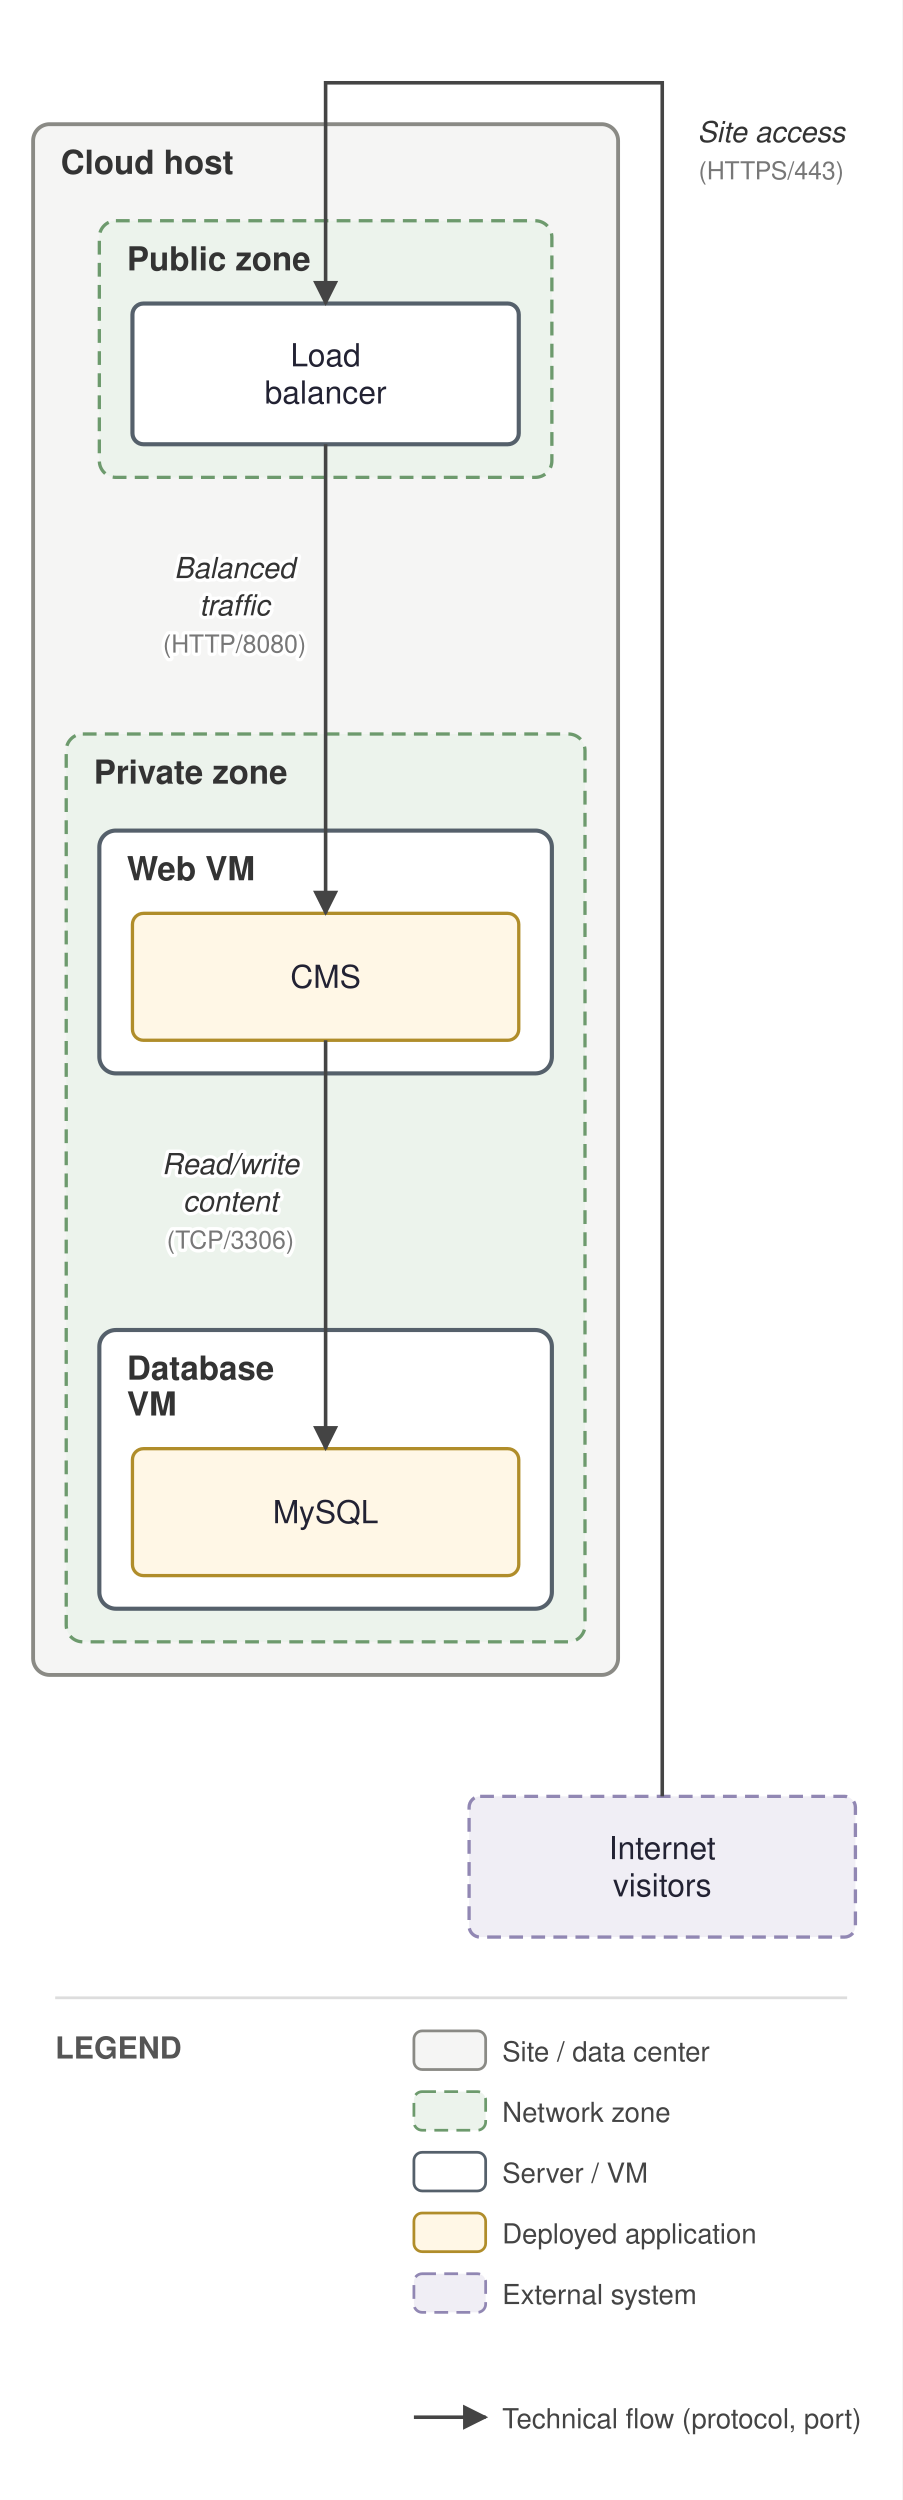
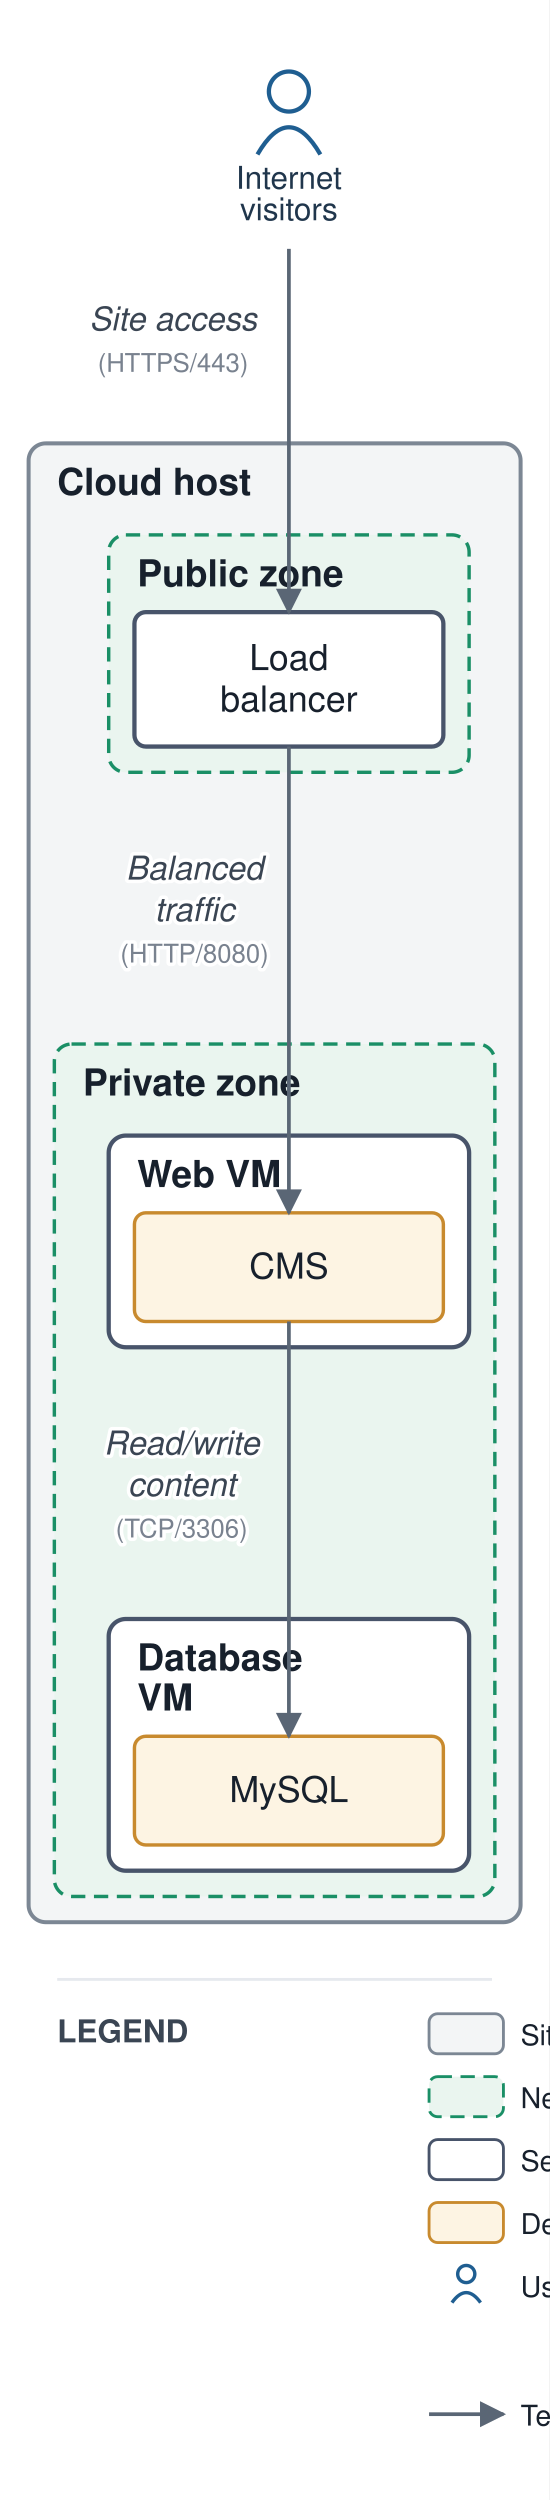
- <svg xmlns="http://www.w3.org/2000/svg" viewBox="0 0 327 906" font-family="Helvetica,Arial,sans-serif">
+ <svg xmlns="http://www.w3.org/2000/svg" viewBox="0 0 192 874" font-family="Helvetica,Arial,sans-serif">
  <defs>
    <marker id="arr" viewBox="0 0 10 10" refX="9" refY="5" markerWidth="7" markerHeight="7" orient="auto-start-reverse">
-       <path d="M0,0 L10,5 L0,10 z" fill="#444444" />
+       <path d="M0,0 L10,5 L0,10 z" fill="#5a6675" />
    </marker>
  </defs>
-   <rect width="327" height="906" fill="white" />
-   <rect x="12" y="45" width="212" height="562" rx="6" fill="#f5f5f4" stroke="#8a8a85" stroke-width="1.4" />
-   <text x="22" y="63" font-size="12" font-weight="bold" fill="#333">Cloud host</text>
-   <rect x="36" y="80" width="164" height="93" rx="6" fill="#ecf3ec" stroke="#6d9a6d" stroke-width="1.2" stroke-dasharray="5 3" />
-   <text x="46" y="98" font-size="12" font-weight="bold" fill="#333">Public zone</text>
-   <rect x="24" y="266" width="188" height="329" rx="6" fill="#ecf3ec" stroke="#6d9a6d" stroke-width="1.2" stroke-dasharray="5 3" />
-   <text x="34" y="284" font-size="12" font-weight="bold" fill="#333">Private zone</text>
-   <rect x="36" y="301" width="164" height="88" rx="6" fill="#ffffff" stroke="#55606b" stroke-width="1.5" />
-   <text x="46" y="319" font-size="12" font-weight="bold" fill="#333">Web VM</text>
-   <rect x="36" y="482" width="164" height="101" rx="6" fill="#ffffff" stroke="#55606b" stroke-width="1.5" />
-   <text x="46" y="500" font-size="12" font-weight="bold" fill="#333">Database</text>
-   <text x="46" y="513" font-size="12" font-weight="bold" fill="#333">VM</text>
-   <rect x="48" y="110" width="140" height="51" rx="4" fill="#ffffff" stroke="#55606b" stroke-width="1.5" />
-   <text x="118" y="132.75" font-size="11.5" text-anchor="middle" fill="#222233">Load</text>
-   <text x="118" y="146.25" font-size="11.5" text-anchor="middle" fill="#222233">balancer</text>
-   <rect x="48" y="331" width="140" height="46" rx="4" fill="#fff7e6" stroke="#b08d2a" stroke-width="1.2" />
-   <text x="118" y="358" font-size="11.5" text-anchor="middle" fill="#222233">CMS</text>
-   <rect x="48" y="525" width="140" height="46" rx="4" fill="#fff7e6" stroke="#b08d2a" stroke-width="1.2" />
-   <text x="118" y="552" font-size="11.5" text-anchor="middle" fill="#222233">MySQL</text>
-   <rect x="170" y="651" width="140" height="51" rx="4" fill="#f0eef5" stroke="#9187b3" stroke-width="1.2" stroke-dasharray="5 3" />
-   <text x="240" y="673.75" font-size="11.5" text-anchor="middle" fill="#222233">Internet</text>
-   <text x="240" y="687.25" font-size="11.5" text-anchor="middle" fill="#222233">visitors</text>
-   <path d="M 240 651 L 240 30 L 118 30 L 118 110" fill="none" stroke="#444444" stroke-width="1.3" marker-end="url(#arr)" />
-   <text x="279.5" y="51.5" font-size="10.5" text-anchor="middle" fill="#333" font-style="italic" stroke="white" stroke-width="2.5" paint-order="stroke" stroke-linejoin="round">Site access</text>
-   <text x="279.5" y="65" font-size="9" text-anchor="middle" fill="#777" stroke="white" stroke-width="2.5" paint-order="stroke" stroke-linejoin="round">(HTTPS/443)</text>
-   <path d="M 118 161 L 118 331" fill="none" stroke="#444444" stroke-width="1.3" marker-end="url(#arr)" />
-   <text x="85" y="209.5" font-size="10.5" text-anchor="middle" fill="#333" font-style="italic" stroke="white" stroke-width="2.5" paint-order="stroke" stroke-linejoin="round">Balanced</text>
-   <text x="85" y="223" font-size="10.5" text-anchor="middle" fill="#333" font-style="italic" stroke="white" stroke-width="2.5" paint-order="stroke" stroke-linejoin="round">traffic</text>
-   <text x="85" y="236.5" font-size="9" text-anchor="middle" fill="#777" stroke="white" stroke-width="2.5" paint-order="stroke" stroke-linejoin="round">(HTTP/8080)</text>
-   <path d="M 118 377 L 118 525" fill="none" stroke="#444444" stroke-width="1.3" marker-end="url(#arr)" />
-   <text x="83.5" y="425.5" font-size="10.5" text-anchor="middle" fill="#333" font-style="italic" stroke="white" stroke-width="2.5" paint-order="stroke" stroke-linejoin="round">Read/write</text>
-   <text x="83.5" y="439" font-size="10.5" text-anchor="middle" fill="#333" font-style="italic" stroke="white" stroke-width="2.5" paint-order="stroke" stroke-linejoin="round">content</text>
-   <text x="83.5" y="452.5" font-size="9" text-anchor="middle" fill="#777" stroke="white" stroke-width="2.5" paint-order="stroke" stroke-linejoin="round">(TCP/3306)</text>
-   <line x1="20" y1="724" x2="307" y2="724" stroke="#ddd" stroke-width="1" />
-   <text x="20" y="746" font-size="11" font-weight="bold" fill="#555">LEGEND</text>
-   <rect x="150" y="736" width="26" height="14" rx="3" fill="#f5f5f4" stroke="#8a8a85" />
-   <text x="182" y="747" font-size="10" fill="#444">Site / data center</text>
-   <rect x="150" y="758" width="26" height="14" rx="3" fill="#ecf3ec" stroke="#6d9a6d" stroke-dasharray="5 3" />
-   <text x="182" y="769" font-size="10" fill="#444">Network zone</text>
-   <rect x="150" y="780" width="26" height="14" rx="3" fill="#ffffff" stroke="#55606b" />
-   <text x="182" y="791" font-size="10" fill="#444">Server / VM</text>
-   <rect x="150" y="802" width="26" height="14" rx="3" fill="#fff7e6" stroke="#b08d2a" />
-   <text x="182" y="813" font-size="10" fill="#444">Deployed application</text>
-   <rect x="150" y="824" width="26" height="14" rx="3" fill="#f0eef5" stroke="#9187b3" stroke-dasharray="5 3" />
-   <text x="182" y="835" font-size="10" fill="#444">External system</text>
-   <line x1="150" y1="876" x2="176" y2="876" stroke="#444444" stroke-width="1.3" marker-end="url(#arr)" />
-   <text x="182" y="880" font-size="10" fill="#444">Technical flow (protocol, port)</text>
+   <rect width="192" height="874" fill="#ffffff" />
+   <rect x="10" y="155" width="172" height="517" rx="6" fill="#f3f5f6" stroke="#7c8794" stroke-width="1.4" />
+   <text x="20" y="173" font-size="13" font-weight="bold" fill="#17202c">Cloud host</text>
+   <rect x="38" y="187" width="126" height="83" rx="6" fill="#eaf5ef" stroke="#1a8f66" stroke-width="1.2" stroke-dasharray="5 3" />
+   <text x="48" y="205" font-size="13" font-weight="bold" fill="#17202c">Public zone</text>
+   <rect x="19" y="365" width="154" height="298" rx="6" fill="#eaf5ef" stroke="#1a8f66" stroke-width="1.2" stroke-dasharray="5 3" />
+   <text x="29" y="383" font-size="13" font-weight="bold" fill="#17202c">Private zone</text>
+   <rect x="38" y="397" width="126" height="74" rx="6" fill="#ffffff" stroke="#48546a" stroke-width="1.5" />
+   <text x="48" y="415" font-size="13" font-weight="bold" fill="#17202c">Web VM</text>
+   <rect x="38" y="566" width="126" height="88" rx="6" fill="#ffffff" stroke="#48546a" stroke-width="1.5" />
+   <text x="48" y="584" font-size="13" font-weight="bold" fill="#17202c">Database</text>
+   <text x="48" y="598" font-size="13" font-weight="bold" fill="#17202c">VM</text>
+   <rect x="47" y="214" width="108" height="47" rx="4" fill="#ffffff" stroke="#48546a" stroke-width="1.5" />
+   <text x="101" y="234.25" font-size="12.5" text-anchor="middle" fill="#17202c">Load</text>
+   <text x="101" y="248.75" font-size="12.5" text-anchor="middle" fill="#17202c">balancer</text>
+   <rect x="47" y="424" width="108" height="38" rx="4" fill="#fdf4e3" stroke="#c88a2e" stroke-width="1.2" />
+   <text x="101" y="447" font-size="12.5" text-anchor="middle" fill="#17202c">CMS</text>
+   <rect x="47" y="607" width="108" height="38" rx="4" fill="#fdf4e3" stroke="#c88a2e" stroke-width="1.2" />
+   <text x="101" y="630" font-size="12.5" text-anchor="middle" fill="#17202c">MySQL</text>
+   <circle cx="101" cy="32" r="7" fill="none" stroke="#1f5e91" stroke-width="1.5" />
+   <path d="M 90 54 q 11 -19 22 0" fill="none" stroke="#1f5e91" stroke-width="1.5" />
+   <text x="101" y="66" font-size="11" text-anchor="middle" fill="#20364c">Internet</text>
+   <text x="101" y="77" font-size="11" text-anchor="middle" fill="#20364c">visitors</text>
+   <path d="M 101 87 L 101 214" fill="none" stroke="#5a6675" stroke-width="1.3" marker-end="url(#arr)" />
+   <text x="60.5" y="115.5" font-size="11.5" text-anchor="middle" fill="#3a4553" font-style="italic" stroke="#ffffff" stroke-width="2.5" paint-order="stroke" stroke-linejoin="round">Site access</text>
+   <text x="60.5" y="130" font-size="9" text-anchor="middle" fill="#79828f" stroke="#ffffff" stroke-width="2.5" paint-order="stroke" stroke-linejoin="round">(HTTPS/443)</text>
+   <path d="M 101 261 L 101 424" fill="none" stroke="#5a6675" stroke-width="1.3" marker-end="url(#arr)" />
+   <text x="68" y="307.5" font-size="11.5" text-anchor="middle" fill="#3a4553" font-style="italic" stroke="#ffffff" stroke-width="2.5" paint-order="stroke" stroke-linejoin="round">Balanced</text>
+   <text x="68" y="322" font-size="11.5" text-anchor="middle" fill="#3a4553" font-style="italic" stroke="#ffffff" stroke-width="2.5" paint-order="stroke" stroke-linejoin="round">traffic</text>
+   <text x="68" y="336.5" font-size="9" text-anchor="middle" fill="#79828f" stroke="#ffffff" stroke-width="2.5" paint-order="stroke" stroke-linejoin="round">(HTTP/8080)</text>
+   <path d="M 101 462 L 101 607" fill="none" stroke="#5a6675" stroke-width="1.3" marker-end="url(#arr)" />
+   <text x="63.5" y="508.5" font-size="11.5" text-anchor="middle" fill="#3a4553" font-style="italic" stroke="#ffffff" stroke-width="2.5" paint-order="stroke" stroke-linejoin="round">Read/write</text>
+   <text x="63.5" y="523" font-size="11.5" text-anchor="middle" fill="#3a4553" font-style="italic" stroke="#ffffff" stroke-width="2.5" paint-order="stroke" stroke-linejoin="round">content</text>
+   <text x="63.5" y="537.5" font-size="9" text-anchor="middle" fill="#79828f" stroke="#ffffff" stroke-width="2.5" paint-order="stroke" stroke-linejoin="round">(TCP/3306)</text>
+   <line x1="20" y1="692" x2="172" y2="692" stroke="#e6e9ee" stroke-width="1" />
+   <text x="20" y="714" font-size="11" font-weight="bold" fill="#3a4553">LEGEND</text>
+   <rect x="150" y="704" width="26" height="14" rx="3" fill="#f3f5f6" stroke="#7c8794" />
+   <text x="182" y="715" font-size="10" fill="#17202c">Site / data center</text>
+   <rect x="150" y="726" width="26" height="14" rx="3" fill="#eaf5ef" stroke="#1a8f66" stroke-dasharray="5 3" />
+   <text x="182" y="737" font-size="10" fill="#17202c">Network zone</text>
+   <rect x="150" y="748" width="26" height="14" rx="3" fill="#ffffff" stroke="#48546a" />
+   <text x="182" y="759" font-size="10" fill="#17202c">Server / VM</text>
+   <rect x="150" y="770" width="26" height="14" rx="3" fill="#fdf4e3" stroke="#c88a2e" />
+   <text x="182" y="781" font-size="10" fill="#17202c">Deployed application</text>
+   <circle cx="163" cy="795" r="3" fill="none" stroke="#1f5e91" stroke-width="1.2" />
+   <path d="M 158 805 q 5 -7 10 0" fill="none" stroke="#1f5e91" stroke-width="1.2" />
+   <text x="182" y="803" font-size="10" fill="#17202c">User / consumer</text>
+   <line x1="150" y1="844" x2="176" y2="844" stroke="#5a6675" stroke-width="1.3" marker-end="url(#arr)" />
+   <text x="182" y="848" font-size="10" fill="#17202c">Technical flow (protocol, port)</text>
</svg>
